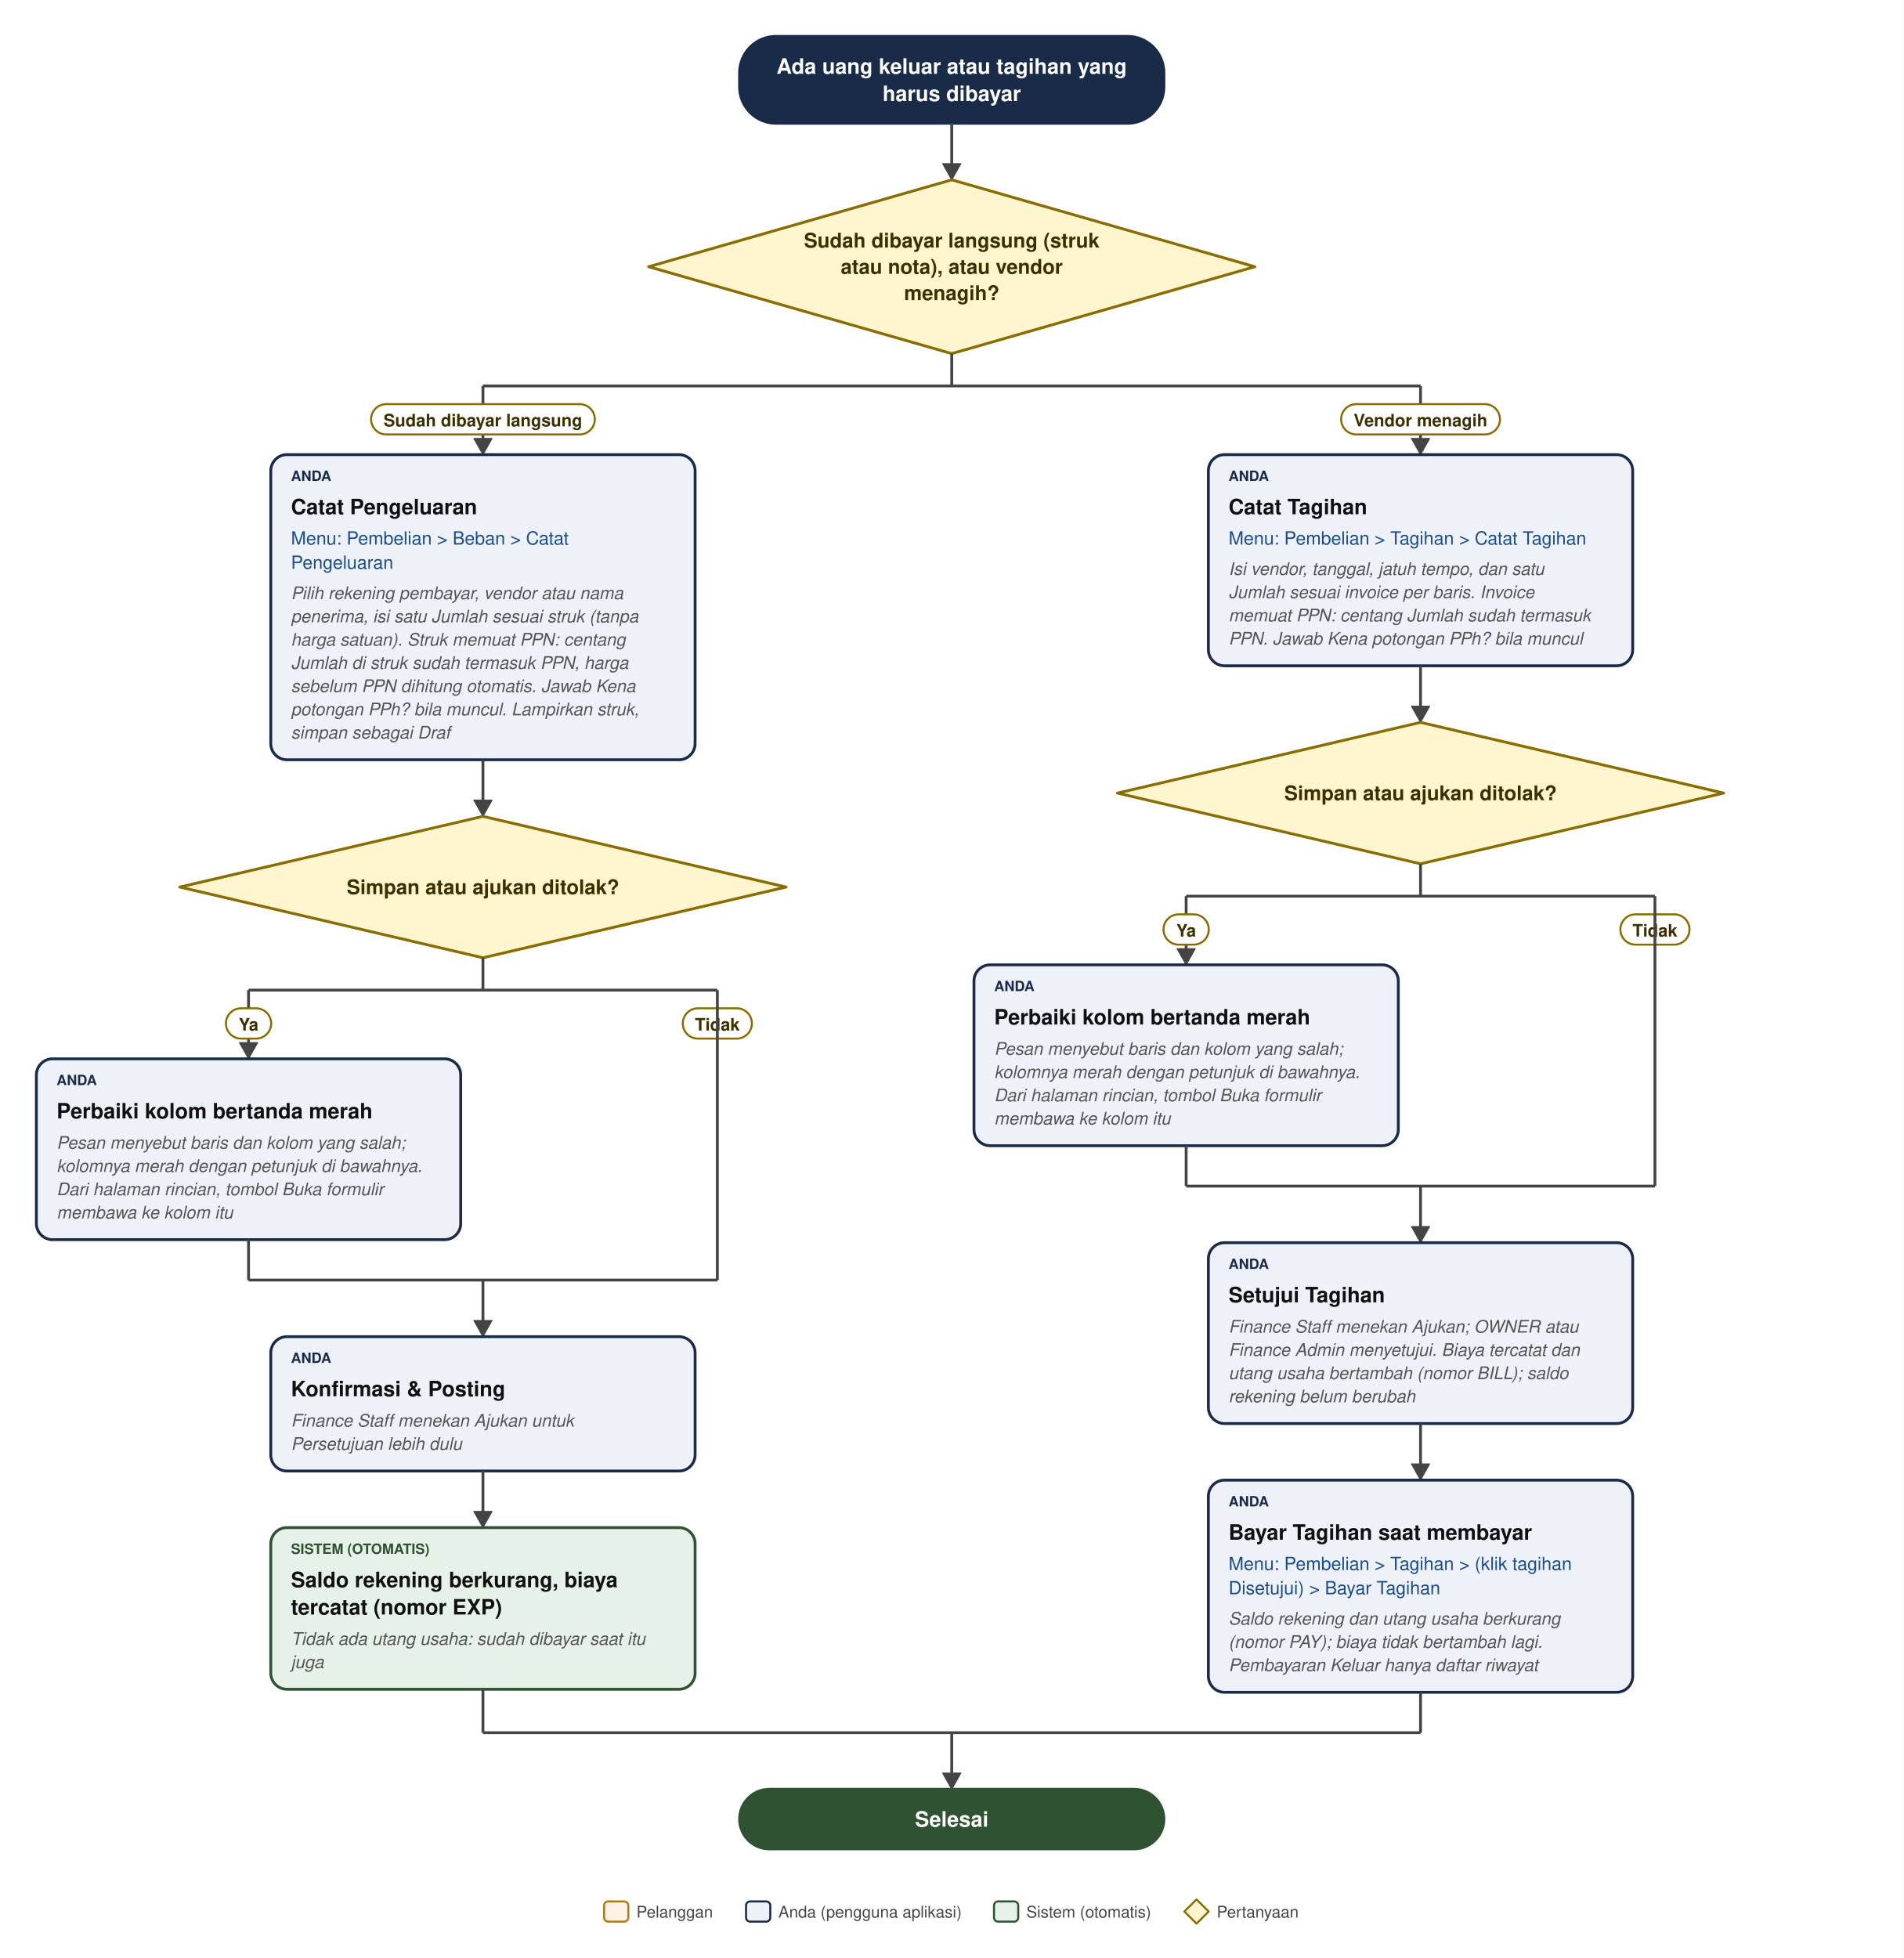
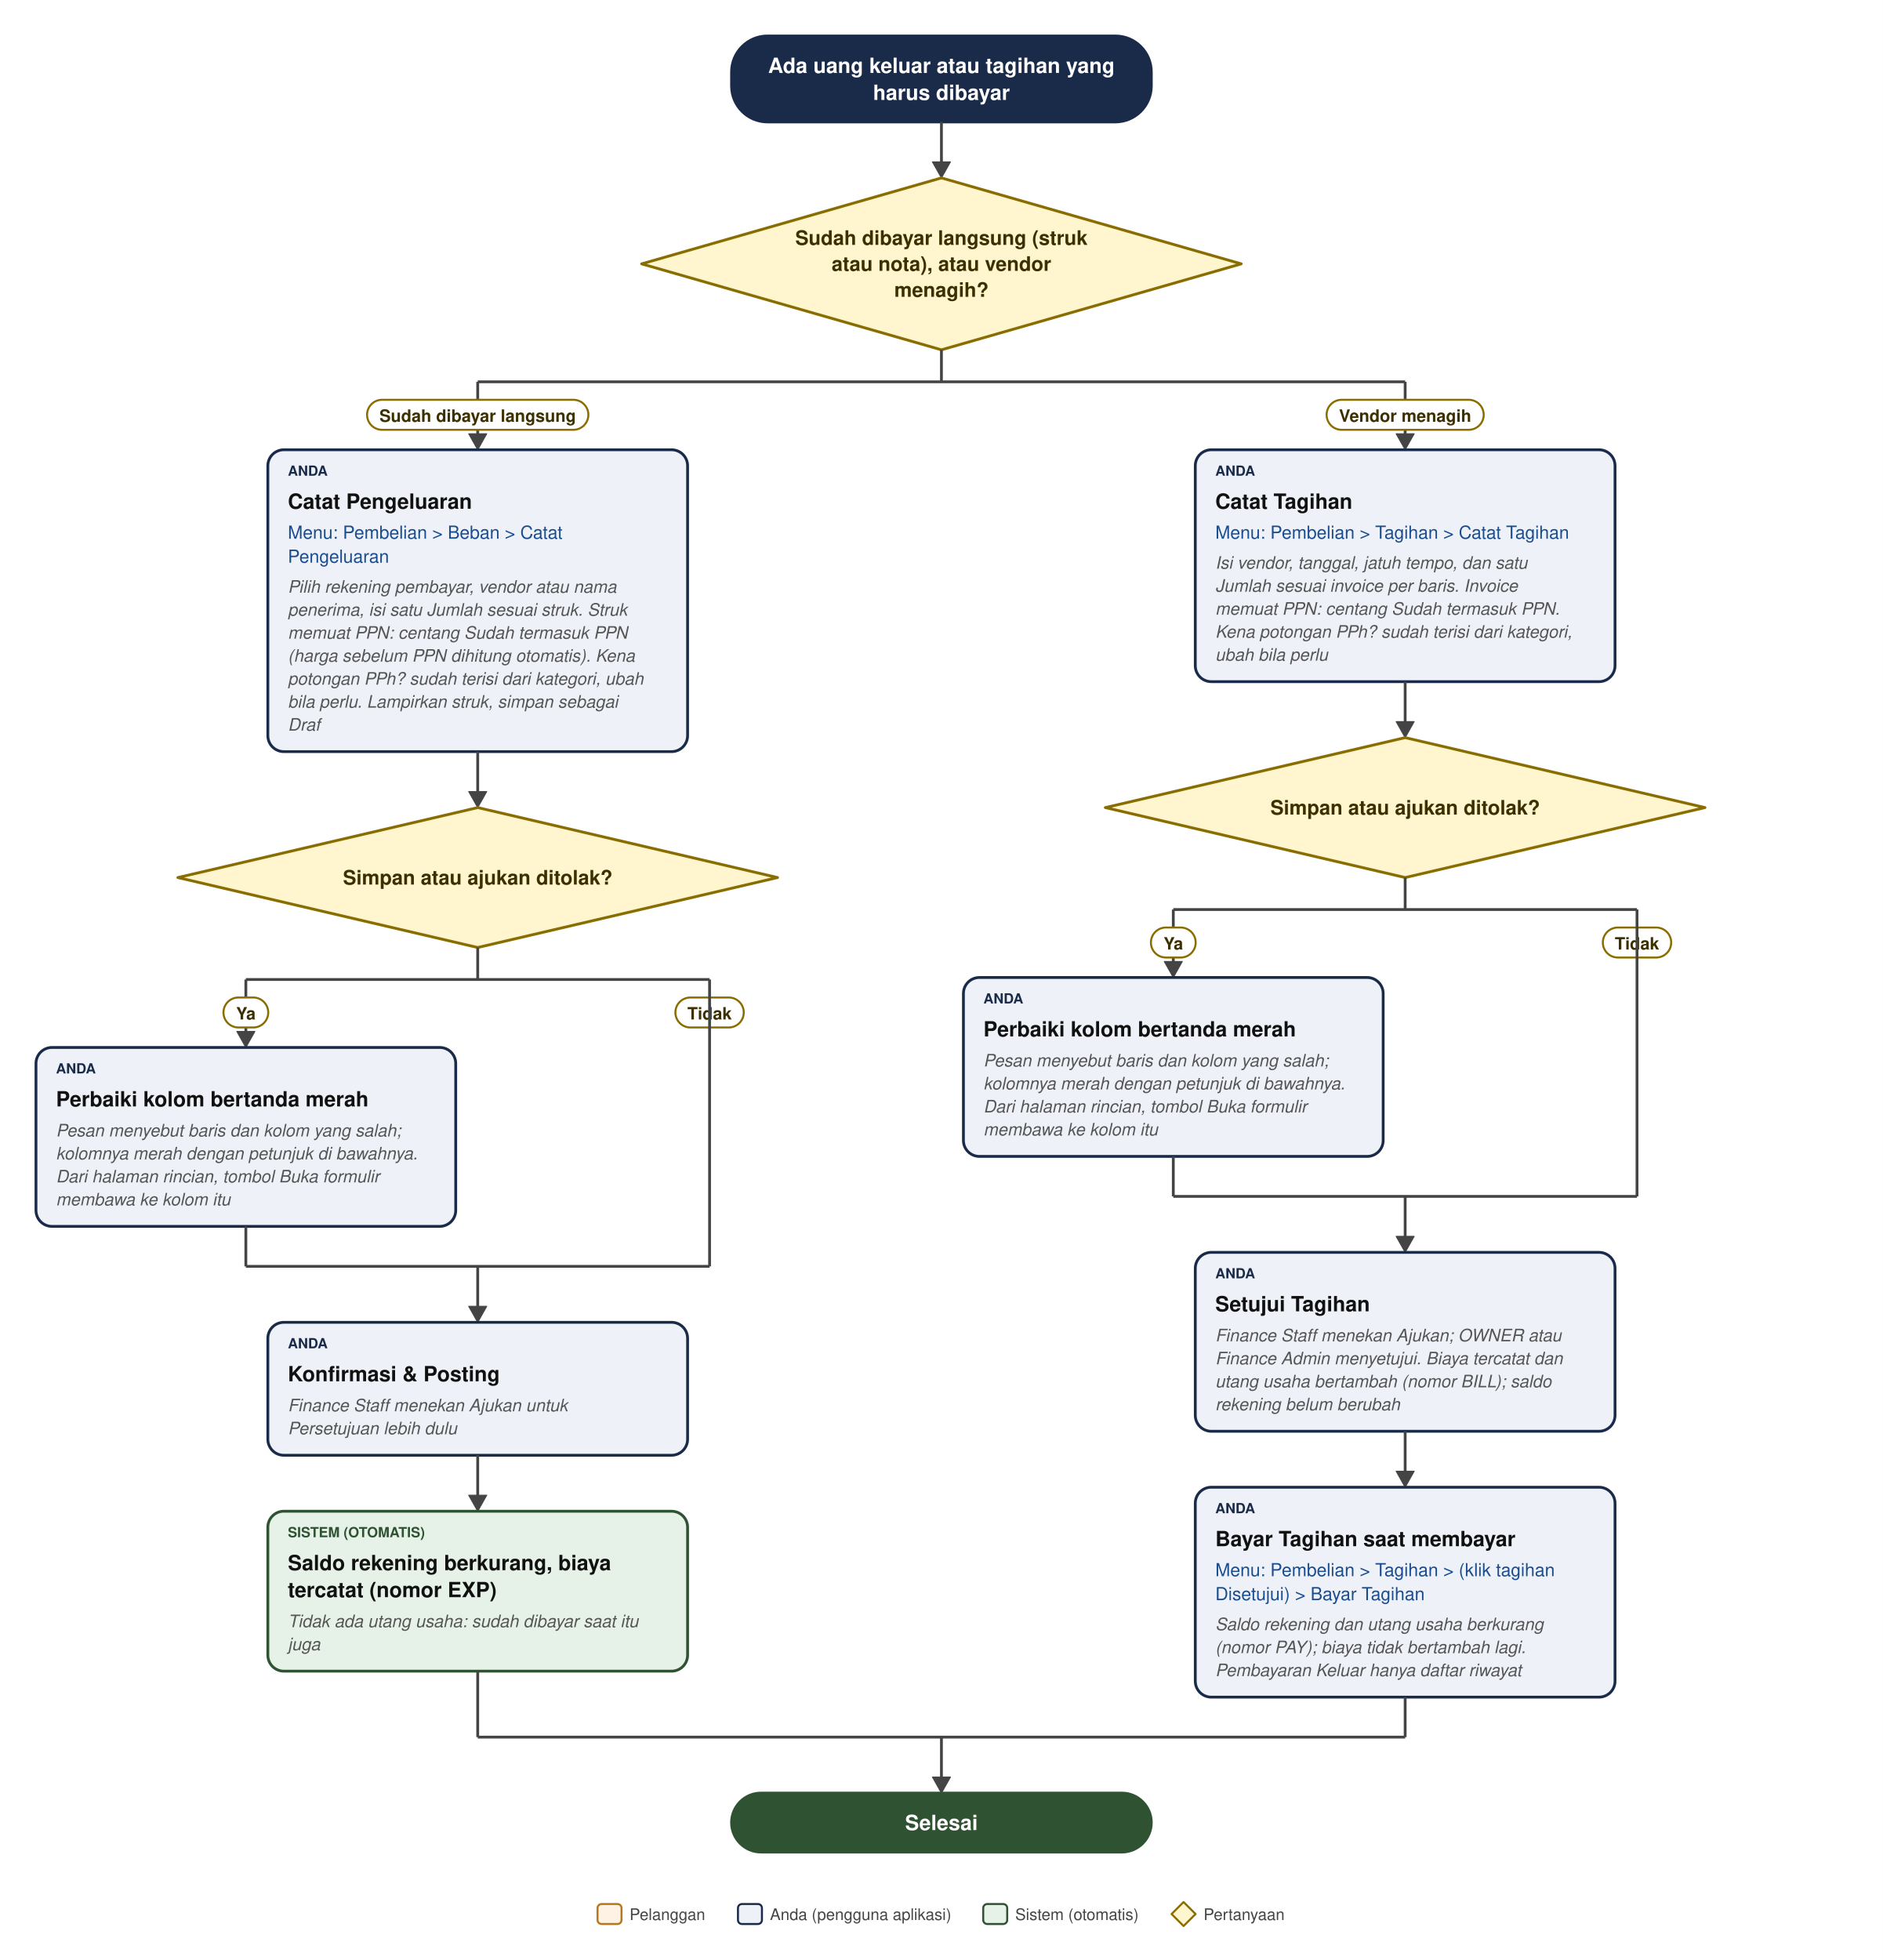
- <svg xmlns="http://www.w3.org/2000/svg" viewBox="0 0 942 969" width="942" height="969" role="img" aria-label="Mau Mencatat Pengeluaran atau Membayar Vendor: Pakai Menu yang Mana?" font-family="Helvetica, Arial, sans-serif">
+ <svg xmlns="http://www.w3.org/2000/svg" viewBox="0 0 942 980.5" width="942" height="980.5" role="img" aria-label="Mau Mencatat Pengeluaran atau Membayar Vendor: Pakai Menu yang Mana?" font-family="Helvetica, Arial, sans-serif">
  <rect width="100%" height="100%" fill="#ffffff" />
  <rect x="366" y="18" width="210" height="43" rx="18" fill="#1a2b4a" stroke="#1a2b4a" stroke-width="1.4" />
  <text x="471" y="36.5" font-size="10.5" font-weight="bold" fill="#ffffff" text-anchor="middle">Ada uang keluar atau tagihan yang</text>
  <text x="471" y="50" font-size="10.5" font-weight="bold" fill="#ffffff" text-anchor="middle">harus dibayar</text>
  <polyline points="471,61 471,84" fill="none" stroke="#444444" stroke-width="1.4" />
  <polygon points="471,89 466.5,81 475.5,81" fill="#444444" stroke="#444444" stroke-width="0.5" stroke-linejoin="round" />
  <polygon points="471,89 621,132 471,175 321,132" fill="#fff6cf" stroke="#8a6d00" stroke-width="1.4" stroke-linejoin="round" />
  <text x="471" y="122.5" font-size="10" font-weight="bold" fill="#3d3000" text-anchor="middle">Sudah dibayar langsung (struk</text>
  <text x="471" y="135.5" font-size="10" font-weight="bold" fill="#3d3000" text-anchor="middle">atau nota), atau vendor</text>
  <text x="471" y="148.5" font-size="10" font-weight="bold" fill="#3d3000" text-anchor="middle">menagih?</text>
  <polyline points="471,175 471,191" fill="none" stroke="#444444" stroke-width="1.4" />
  <polyline points="239,191 703,191" fill="none" stroke="#444444" stroke-width="1.4" />
  <polyline points="239,191 239,220" fill="none" stroke="#444444" stroke-width="1.4" />
  <polygon points="239,225 234.5,217 243.5,217" fill="#444444" stroke="#444444" stroke-width="0.5" stroke-linejoin="round" />
  <rect x="134" y="225" width="210" height="151" rx="8" fill="#eef2f8" stroke="#1a2b4a" stroke-width="1.4" />
  <text x="144" y="238" font-size="7" font-weight="bold" fill="#1a2b4a" text-anchor="start">ANDA</text>
  <text x="144" y="254.5" font-size="10.5" font-weight="bold" fill="#111111" text-anchor="start">Catat Pengeluaran</text>
  <text x="144" y="269.5" font-size="9" fill="#1a4d8f" text-anchor="start">Menu: Pembelian &gt; Beban &gt; Catat</text>
  <text x="144" y="281.5" font-size="9" fill="#1a4d8f" text-anchor="start">Pengeluaran</text>
  <text x="144" y="296.5" font-size="8.6" font-style="italic" fill="#555555" text-anchor="start">Pilih rekening pembayar, vendor atau nama</text>
-   <text x="144" y="308" font-size="8.6" font-style="italic" fill="#555555" text-anchor="start">penerima, isi satu Jumlah sesuai struk (tanpa</text>
-   <text x="144" y="319.5" font-size="8.6" font-style="italic" fill="#555555" text-anchor="start">harga satuan). Struk memuat PPN: centang</text>
-   <text x="144" y="331" font-size="8.6" font-style="italic" fill="#555555" text-anchor="start">Jumlah di struk sudah termasuk PPN, harga</text>
-   <text x="144" y="342.5" font-size="8.6" font-style="italic" fill="#555555" text-anchor="start">sebelum PPN dihitung otomatis. Jawab Kena</text>
-   <text x="144" y="354" font-size="8.6" font-style="italic" fill="#555555" text-anchor="start">potongan PPh? bila muncul. Lampirkan struk,</text>
-   <text x="144" y="365.5" font-size="8.6" font-style="italic" fill="#555555" text-anchor="start">simpan sebagai Draf</text>
+   <text x="144" y="308" font-size="8.6" font-style="italic" fill="#555555" text-anchor="start">penerima, isi satu Jumlah sesuai struk. Struk</text>
+   <text x="144" y="319.5" font-size="8.6" font-style="italic" fill="#555555" text-anchor="start">memuat PPN: centang Sudah termasuk PPN</text>
+   <text x="144" y="331" font-size="8.6" font-style="italic" fill="#555555" text-anchor="start">(harga sebelum PPN dihitung otomatis). Kena</text>
+   <text x="144" y="342.5" font-size="8.6" font-style="italic" fill="#555555" text-anchor="start">potongan PPh? sudah terisi dari kategori, ubah</text>
+   <text x="144" y="354" font-size="8.6" font-style="italic" fill="#555555" text-anchor="start">bila perlu. Lampirkan struk, simpan sebagai</text>
+   <text x="144" y="365.5" font-size="8.6" font-style="italic" fill="#555555" text-anchor="start">Draf</text>
  <polyline points="239,376 239,399" fill="none" stroke="#444444" stroke-width="1.4" />
  <polygon points="239,404 234.5,396 243.5,396" fill="#444444" stroke="#444444" stroke-width="0.5" stroke-linejoin="round" />
  <polygon points="239,404 389,439 239,474 89,439" fill="#fff6cf" stroke="#8a6d00" stroke-width="1.4" stroke-linejoin="round" />
  <text x="239" y="442.5" font-size="10" font-weight="bold" fill="#3d3000" text-anchor="middle">Simpan atau ajukan ditolak?</text>
  <polyline points="239,474 239,490" fill="none" stroke="#444444" stroke-width="1.4" />
  <polyline points="123,490 355,490" fill="none" stroke="#444444" stroke-width="1.4" />
  <polyline points="123,490 123,519" fill="none" stroke="#444444" stroke-width="1.4" />
  <polygon points="123,524 118.5,516 127.5,516" fill="#444444" stroke="#444444" stroke-width="0.5" stroke-linejoin="round" />
  <rect x="18" y="524" width="210" height="89.5" rx="8" fill="#eef2f8" stroke="#1a2b4a" stroke-width="1.4" />
  <text x="28" y="537" font-size="7" font-weight="bold" fill="#1a2b4a" text-anchor="start">ANDA</text>
  <text x="28" y="553.5" font-size="10.5" font-weight="bold" fill="#111111" text-anchor="start">Perbaiki kolom bertanda merah</text>
  <text x="28" y="568.5" font-size="8.6" font-style="italic" fill="#555555" text-anchor="start">Pesan menyebut baris dan kolom yang salah;</text>
  <text x="28" y="580" font-size="8.6" font-style="italic" fill="#555555" text-anchor="start">kolomnya merah dengan petunjuk di bawahnya.</text>
  <text x="28" y="591.5" font-size="8.6" font-style="italic" fill="#555555" text-anchor="start">Dari halaman rincian, tombol Buka formulir</text>
  <text x="28" y="603" font-size="8.6" font-style="italic" fill="#555555" text-anchor="start">membawa ke kolom itu</text>
  <rect x="111.8" y="499" width="22.4" height="15" rx="7.5" fill="#ffffff" stroke="#8a6d00" stroke-width="1" />
  <text x="123" y="510" font-size="8.5" font-weight="bold" fill="#3d3000" text-anchor="middle">Ya</text>
  <rect x="337.9" y="499" width="34.2" height="15" rx="7.5" fill="#ffffff" stroke="#8a6d00" stroke-width="1" />
  <text x="355" y="510" font-size="8.5" font-weight="bold" fill="#3d3000" text-anchor="middle">Tidak</text>
  <polyline points="123,613.5 123,633.5" fill="none" stroke="#444444" stroke-width="1.4" />
  <polyline points="355,490 355,633.5" fill="none" stroke="#444444" stroke-width="1.4" />
  <polyline points="123,633.5 355,633.5" fill="none" stroke="#444444" stroke-width="1.4" />
  <polyline points="239,633.5 239,656.5" fill="none" stroke="#444444" stroke-width="1.4" />
  <polygon points="239,661.5 234.5,653.5 243.5,653.5" fill="#444444" stroke="#444444" stroke-width="0.5" stroke-linejoin="round" />
  <rect x="134" y="661.5" width="210" height="66.5" rx="8" fill="#eef2f8" stroke="#1a2b4a" stroke-width="1.4" />
  <text x="144" y="674.5" font-size="7" font-weight="bold" fill="#1a2b4a" text-anchor="start">ANDA</text>
  <text x="144" y="691" font-size="10.5" font-weight="bold" fill="#111111" text-anchor="start">Konfirmasi &amp; Posting</text>
  <text x="144" y="706" font-size="8.6" font-style="italic" fill="#555555" text-anchor="start">Finance Staff menekan Ajukan untuk</text>
  <text x="144" y="717.5" font-size="8.6" font-style="italic" fill="#555555" text-anchor="start">Persetujuan lebih dulu</text>
  <polyline points="239,728 239,751" fill="none" stroke="#444444" stroke-width="1.4" />
  <polygon points="239,756 234.5,748 243.5,748" fill="#444444" stroke="#444444" stroke-width="0.5" stroke-linejoin="round" />
  <rect x="134" y="756" width="210" height="80" rx="8" fill="#e6f2e8" stroke="#2f5233" stroke-width="1.4" />
  <text x="144" y="769" font-size="7" font-weight="bold" fill="#2f5233" text-anchor="start">SISTEM (OTOMATIS)</text>
  <text x="144" y="785.5" font-size="10.5" font-weight="bold" fill="#111111" text-anchor="start">Saldo rekening berkurang, biaya</text>
  <text x="144" y="799" font-size="10.5" font-weight="bold" fill="#111111" text-anchor="start">tercatat (nomor EXP)</text>
  <text x="144" y="814" font-size="8.6" font-style="italic" fill="#555555" text-anchor="start">Tidak ada utang usaha: sudah dibayar saat itu</text>
  <text x="144" y="825.5" font-size="8.6" font-style="italic" fill="#555555" text-anchor="start">juga</text>
  <rect x="183.64" y="200" width="110.72" height="15" rx="7.5" fill="#ffffff" stroke="#8a6d00" stroke-width="1" />
  <text x="239" y="211" font-size="8.5" font-weight="bold" fill="#3d3000" text-anchor="middle">Sudah dibayar langsung</text>
  <polyline points="703,191 703,220" fill="none" stroke="#444444" stroke-width="1.4" />
  <polygon points="703,225 698.5,217 707.5,217" fill="#444444" stroke="#444444" stroke-width="0.5" stroke-linejoin="round" />
-   <rect x="598" y="225" width="210" height="104.5" rx="8" fill="#eef2f8" stroke="#1a2b4a" stroke-width="1.4" />
+   <rect x="598" y="225" width="210" height="116" rx="8" fill="#eef2f8" stroke="#1a2b4a" stroke-width="1.4" />
  <text x="608" y="238" font-size="7" font-weight="bold" fill="#1a2b4a" text-anchor="start">ANDA</text>
  <text x="608" y="254.5" font-size="10.5" font-weight="bold" fill="#111111" text-anchor="start">Catat Tagihan</text>
  <text x="608" y="269.5" font-size="9" fill="#1a4d8f" text-anchor="start">Menu: Pembelian &gt; Tagihan &gt; Catat Tagihan</text>
  <text x="608" y="284.5" font-size="8.6" font-style="italic" fill="#555555" text-anchor="start">Isi vendor, tanggal, jatuh tempo, dan satu</text>
  <text x="608" y="296" font-size="8.6" font-style="italic" fill="#555555" text-anchor="start">Jumlah sesuai invoice per baris. Invoice</text>
-   <text x="608" y="307.5" font-size="8.6" font-style="italic" fill="#555555" text-anchor="start">memuat PPN: centang Jumlah sudah termasuk</text>
-   <text x="608" y="319" font-size="8.6" font-style="italic" fill="#555555" text-anchor="start">PPN. Jawab Kena potongan PPh? bila muncul</text>
-   <polyline points="703,329.5 703,352.5" fill="none" stroke="#444444" stroke-width="1.4" />
-   <polygon points="703,357.5 698.5,349.5 707.5,349.5" fill="#444444" stroke="#444444" stroke-width="0.5" stroke-linejoin="round" />
-   <polygon points="703,357.5 853,392.5 703,427.5 553,392.5" fill="#fff6cf" stroke="#8a6d00" stroke-width="1.4" stroke-linejoin="round" />
-   <text x="703" y="396" font-size="10" font-weight="bold" fill="#3d3000" text-anchor="middle">Simpan atau ajukan ditolak?</text>
-   <polyline points="703,427.5 703,443.5" fill="none" stroke="#444444" stroke-width="1.4" />
-   <polyline points="587,443.5 819,443.5" fill="none" stroke="#444444" stroke-width="1.4" />
-   <polyline points="587,443.5 587,472.5" fill="none" stroke="#444444" stroke-width="1.4" />
-   <polygon points="587,477.5 582.5,469.5 591.5,469.5" fill="#444444" stroke="#444444" stroke-width="0.5" stroke-linejoin="round" />
-   <rect x="482" y="477.5" width="210" height="89.5" rx="8" fill="#eef2f8" stroke="#1a2b4a" stroke-width="1.4" />
-   <text x="492" y="490.5" font-size="7" font-weight="bold" fill="#1a2b4a" text-anchor="start">ANDA</text>
-   <text x="492" y="507" font-size="10.5" font-weight="bold" fill="#111111" text-anchor="start">Perbaiki kolom bertanda merah</text>
-   <text x="492" y="522" font-size="8.6" font-style="italic" fill="#555555" text-anchor="start">Pesan menyebut baris dan kolom yang salah;</text>
-   <text x="492" y="533.5" font-size="8.6" font-style="italic" fill="#555555" text-anchor="start">kolomnya merah dengan petunjuk di bawahnya.</text>
-   <text x="492" y="545" font-size="8.6" font-style="italic" fill="#555555" text-anchor="start">Dari halaman rincian, tombol Buka formulir</text>
-   <text x="492" y="556.5" font-size="8.6" font-style="italic" fill="#555555" text-anchor="start">membawa ke kolom itu</text>
-   <rect x="575.8" y="452.5" width="22.4" height="15" rx="7.5" fill="#ffffff" stroke="#8a6d00" stroke-width="1" />
-   <text x="587" y="463.5" font-size="8.5" font-weight="bold" fill="#3d3000" text-anchor="middle">Ya</text>
-   <rect x="801.9" y="452.5" width="34.2" height="15" rx="7.5" fill="#ffffff" stroke="#8a6d00" stroke-width="1" />
-   <text x="819" y="463.5" font-size="8.5" font-weight="bold" fill="#3d3000" text-anchor="middle">Tidak</text>
-   <polyline points="587,567 587,587" fill="none" stroke="#444444" stroke-width="1.4" />
-   <polyline points="819,443.5 819,587" fill="none" stroke="#444444" stroke-width="1.4" />
-   <polyline points="587,587 819,587" fill="none" stroke="#444444" stroke-width="1.4" />
-   <polyline points="703,587 703,610" fill="none" stroke="#444444" stroke-width="1.4" />
-   <polygon points="703,615 698.5,607 707.5,607" fill="#444444" stroke="#444444" stroke-width="0.5" stroke-linejoin="round" />
-   <rect x="598" y="615" width="210" height="89.5" rx="8" fill="#eef2f8" stroke="#1a2b4a" stroke-width="1.4" />
-   <text x="608" y="628" font-size="7" font-weight="bold" fill="#1a2b4a" text-anchor="start">ANDA</text>
-   <text x="608" y="644.5" font-size="10.5" font-weight="bold" fill="#111111" text-anchor="start">Setujui Tagihan</text>
-   <text x="608" y="659.5" font-size="8.6" font-style="italic" fill="#555555" text-anchor="start">Finance Staff menekan Ajukan; OWNER atau</text>
-   <text x="608" y="671" font-size="8.6" font-style="italic" fill="#555555" text-anchor="start">Finance Admin menyetujui. Biaya tercatat dan</text>
-   <text x="608" y="682.5" font-size="8.6" font-style="italic" fill="#555555" text-anchor="start">utang usaha bertambah (nomor BILL); saldo</text>
-   <text x="608" y="694" font-size="8.6" font-style="italic" fill="#555555" text-anchor="start">rekening belum berubah</text>
-   <polyline points="703,704.5 703,727.5" fill="none" stroke="#444444" stroke-width="1.4" />
-   <polygon points="703,732.5 698.5,724.5 707.5,724.5" fill="#444444" stroke="#444444" stroke-width="0.5" stroke-linejoin="round" />
-   <rect x="598" y="732.5" width="210" height="105" rx="8" fill="#eef2f8" stroke="#1a2b4a" stroke-width="1.4" />
-   <text x="608" y="745.5" font-size="7" font-weight="bold" fill="#1a2b4a" text-anchor="start">ANDA</text>
-   <text x="608" y="762" font-size="10.5" font-weight="bold" fill="#111111" text-anchor="start">Bayar Tagihan saat membayar</text>
-   <text x="608" y="777" font-size="9" fill="#1a4d8f" text-anchor="start">Menu: Pembelian &gt; Tagihan &gt; (klik tagihan</text>
-   <text x="608" y="789" font-size="9" fill="#1a4d8f" text-anchor="start">Disetujui) &gt; Bayar Tagihan</text>
-   <text x="608" y="804" font-size="8.6" font-style="italic" fill="#555555" text-anchor="start">Saldo rekening dan utang usaha berkurang</text>
-   <text x="608" y="815.5" font-size="8.6" font-style="italic" fill="#555555" text-anchor="start">(nomor PAY); biaya tidak bertambah lagi.</text>
-   <text x="608" y="827" font-size="8.6" font-style="italic" fill="#555555" text-anchor="start">Pembayaran Keluar hanya daftar riwayat</text>
+   <text x="608" y="307.5" font-size="8.6" font-style="italic" fill="#555555" text-anchor="start">memuat PPN: centang Sudah termasuk PPN.</text>
+   <text x="608" y="319" font-size="8.6" font-style="italic" fill="#555555" text-anchor="start">Kena potongan PPh? sudah terisi dari kategori,</text>
+   <text x="608" y="330.5" font-size="8.6" font-style="italic" fill="#555555" text-anchor="start">ubah bila perlu</text>
+   <polyline points="703,341 703,364" fill="none" stroke="#444444" stroke-width="1.4" />
+   <polygon points="703,369 698.5,361 707.5,361" fill="#444444" stroke="#444444" stroke-width="0.5" stroke-linejoin="round" />
+   <polygon points="703,369 853,404 703,439 553,404" fill="#fff6cf" stroke="#8a6d00" stroke-width="1.4" stroke-linejoin="round" />
+   <text x="703" y="407.5" font-size="10" font-weight="bold" fill="#3d3000" text-anchor="middle">Simpan atau ajukan ditolak?</text>
+   <polyline points="703,439 703,455" fill="none" stroke="#444444" stroke-width="1.4" />
+   <polyline points="587,455 819,455" fill="none" stroke="#444444" stroke-width="1.4" />
+   <polyline points="587,455 587,484" fill="none" stroke="#444444" stroke-width="1.4" />
+   <polygon points="587,489 582.5,481 591.5,481" fill="#444444" stroke="#444444" stroke-width="0.5" stroke-linejoin="round" />
+   <rect x="482" y="489" width="210" height="89.5" rx="8" fill="#eef2f8" stroke="#1a2b4a" stroke-width="1.4" />
+   <text x="492" y="502" font-size="7" font-weight="bold" fill="#1a2b4a" text-anchor="start">ANDA</text>
+   <text x="492" y="518.5" font-size="10.5" font-weight="bold" fill="#111111" text-anchor="start">Perbaiki kolom bertanda merah</text>
+   <text x="492" y="533.5" font-size="8.6" font-style="italic" fill="#555555" text-anchor="start">Pesan menyebut baris dan kolom yang salah;</text>
+   <text x="492" y="545" font-size="8.6" font-style="italic" fill="#555555" text-anchor="start">kolomnya merah dengan petunjuk di bawahnya.</text>
+   <text x="492" y="556.5" font-size="8.6" font-style="italic" fill="#555555" text-anchor="start">Dari halaman rincian, tombol Buka formulir</text>
+   <text x="492" y="568" font-size="8.6" font-style="italic" fill="#555555" text-anchor="start">membawa ke kolom itu</text>
+   <rect x="575.8" y="464" width="22.4" height="15" rx="7.5" fill="#ffffff" stroke="#8a6d00" stroke-width="1" />
+   <text x="587" y="475" font-size="8.5" font-weight="bold" fill="#3d3000" text-anchor="middle">Ya</text>
+   <rect x="801.9" y="464" width="34.2" height="15" rx="7.5" fill="#ffffff" stroke="#8a6d00" stroke-width="1" />
+   <text x="819" y="475" font-size="8.5" font-weight="bold" fill="#3d3000" text-anchor="middle">Tidak</text>
+   <polyline points="587,578.5 587,598.5" fill="none" stroke="#444444" stroke-width="1.4" />
+   <polyline points="819,455 819,598.5" fill="none" stroke="#444444" stroke-width="1.4" />
+   <polyline points="587,598.5 819,598.5" fill="none" stroke="#444444" stroke-width="1.4" />
+   <polyline points="703,598.5 703,621.5" fill="none" stroke="#444444" stroke-width="1.4" />
+   <polygon points="703,626.5 698.5,618.5 707.5,618.5" fill="#444444" stroke="#444444" stroke-width="0.5" stroke-linejoin="round" />
+   <rect x="598" y="626.5" width="210" height="89.5" rx="8" fill="#eef2f8" stroke="#1a2b4a" stroke-width="1.4" />
+   <text x="608" y="639.5" font-size="7" font-weight="bold" fill="#1a2b4a" text-anchor="start">ANDA</text>
+   <text x="608" y="656" font-size="10.5" font-weight="bold" fill="#111111" text-anchor="start">Setujui Tagihan</text>
+   <text x="608" y="671" font-size="8.6" font-style="italic" fill="#555555" text-anchor="start">Finance Staff menekan Ajukan; OWNER atau</text>
+   <text x="608" y="682.5" font-size="8.6" font-style="italic" fill="#555555" text-anchor="start">Finance Admin menyetujui. Biaya tercatat dan</text>
+   <text x="608" y="694" font-size="8.6" font-style="italic" fill="#555555" text-anchor="start">utang usaha bertambah (nomor BILL); saldo</text>
+   <text x="608" y="705.5" font-size="8.6" font-style="italic" fill="#555555" text-anchor="start">rekening belum berubah</text>
+   <polyline points="703,716 703,739" fill="none" stroke="#444444" stroke-width="1.4" />
+   <polygon points="703,744 698.5,736 707.5,736" fill="#444444" stroke="#444444" stroke-width="0.5" stroke-linejoin="round" />
+   <rect x="598" y="744" width="210" height="105" rx="8" fill="#eef2f8" stroke="#1a2b4a" stroke-width="1.4" />
+   <text x="608" y="757" font-size="7" font-weight="bold" fill="#1a2b4a" text-anchor="start">ANDA</text>
+   <text x="608" y="773.5" font-size="10.5" font-weight="bold" fill="#111111" text-anchor="start">Bayar Tagihan saat membayar</text>
+   <text x="608" y="788.5" font-size="9" fill="#1a4d8f" text-anchor="start">Menu: Pembelian &gt; Tagihan &gt; (klik tagihan</text>
+   <text x="608" y="800.5" font-size="9" fill="#1a4d8f" text-anchor="start">Disetujui) &gt; Bayar Tagihan</text>
+   <text x="608" y="815.5" font-size="8.6" font-style="italic" fill="#555555" text-anchor="start">Saldo rekening dan utang usaha berkurang</text>
+   <text x="608" y="827" font-size="8.6" font-style="italic" fill="#555555" text-anchor="start">(nomor PAY); biaya tidak bertambah lagi.</text>
+   <text x="608" y="838.5" font-size="8.6" font-style="italic" fill="#555555" text-anchor="start">Pembayaran Keluar hanya daftar riwayat</text>
  <rect x="663.7" y="200" width="78.6" height="15" rx="7.5" fill="#ffffff" stroke="#8a6d00" stroke-width="1" />
  <text x="703" y="211" font-size="8.5" font-weight="bold" fill="#3d3000" text-anchor="middle">Vendor menagih</text>
-   <polyline points="239,836 239,857.5" fill="none" stroke="#444444" stroke-width="1.4" />
-   <polyline points="703,837.5 703,857.5" fill="none" stroke="#444444" stroke-width="1.4" />
-   <polyline points="239,857.5 703,857.5" fill="none" stroke="#444444" stroke-width="1.4" />
-   <polyline points="471,857.5 471,880.5" fill="none" stroke="#444444" stroke-width="1.4" />
-   <polygon points="471,885.5 466.5,877.5 475.5,877.5" fill="#444444" stroke="#444444" stroke-width="0.5" stroke-linejoin="round" />
-   <rect x="366" y="885.5" width="210" height="29.5" rx="14.75" fill="#2f5233" stroke="#2f5233" stroke-width="1.4" />
-   <text x="471" y="904" font-size="10.5" font-weight="bold" fill="#ffffff" text-anchor="middle">Selesai</text>
-   <rect x="298.95" y="941" width="12" height="10" rx="2" fill="#fdf2e3" stroke="#b5791a" stroke-width="1" />
-   <text x="314.95" y="949" font-size="8" fill="#444444" text-anchor="start">Pelanggan</text>
-   <rect x="369.2" y="941" width="12" height="10" rx="2" fill="#eef2f8" stroke="#1a2b4a" stroke-width="1" />
-   <text x="385.2" y="949" font-size="8" fill="#444444" text-anchor="start">Anda (pengguna aplikasi)</text>
-   <rect x="491.91" y="941" width="12" height="10" rx="2" fill="#e6f2e8" stroke="#2f5233" stroke-width="1" />
-   <text x="507.91" y="949" font-size="8" fill="#444444" text-anchor="start">Sistem (otomatis)</text>
-   <polygon points="592.14,940 598.14,946 592.14,952 586.14,946" fill="#fff6cf" stroke="#8a6d00" stroke-width="1" stroke-linejoin="round" />
-   <text x="602.14" y="949" font-size="8" fill="#444444" text-anchor="start">Pertanyaan</text>
+   <polyline points="239,836 239,869" fill="none" stroke="#444444" stroke-width="1.4" />
+   <polyline points="703,849 703,869" fill="none" stroke="#444444" stroke-width="1.4" />
+   <polyline points="239,869 703,869" fill="none" stroke="#444444" stroke-width="1.4" />
+   <polyline points="471,869 471,892" fill="none" stroke="#444444" stroke-width="1.4" />
+   <polygon points="471,897 466.5,889 475.5,889" fill="#444444" stroke="#444444" stroke-width="0.5" stroke-linejoin="round" />
+   <rect x="366" y="897" width="210" height="29.5" rx="14.75" fill="#2f5233" stroke="#2f5233" stroke-width="1.4" />
+   <text x="471" y="915.5" font-size="10.5" font-weight="bold" fill="#ffffff" text-anchor="middle">Selesai</text>
+   <rect x="298.95" y="952.5" width="12" height="10" rx="2" fill="#fdf2e3" stroke="#b5791a" stroke-width="1" />
+   <text x="314.95" y="960.5" font-size="8" fill="#444444" text-anchor="start">Pelanggan</text>
+   <rect x="369.2" y="952.5" width="12" height="10" rx="2" fill="#eef2f8" stroke="#1a2b4a" stroke-width="1" />
+   <text x="385.2" y="960.5" font-size="8" fill="#444444" text-anchor="start">Anda (pengguna aplikasi)</text>
+   <rect x="491.91" y="952.5" width="12" height="10" rx="2" fill="#e6f2e8" stroke="#2f5233" stroke-width="1" />
+   <text x="507.91" y="960.5" font-size="8" fill="#444444" text-anchor="start">Sistem (otomatis)</text>
+   <polygon points="592.14,951.5 598.14,957.5 592.14,963.5 586.14,957.5" fill="#fff6cf" stroke="#8a6d00" stroke-width="1" stroke-linejoin="round" />
+   <text x="602.14" y="960.5" font-size="8" fill="#444444" text-anchor="start">Pertanyaan</text>
</svg>
